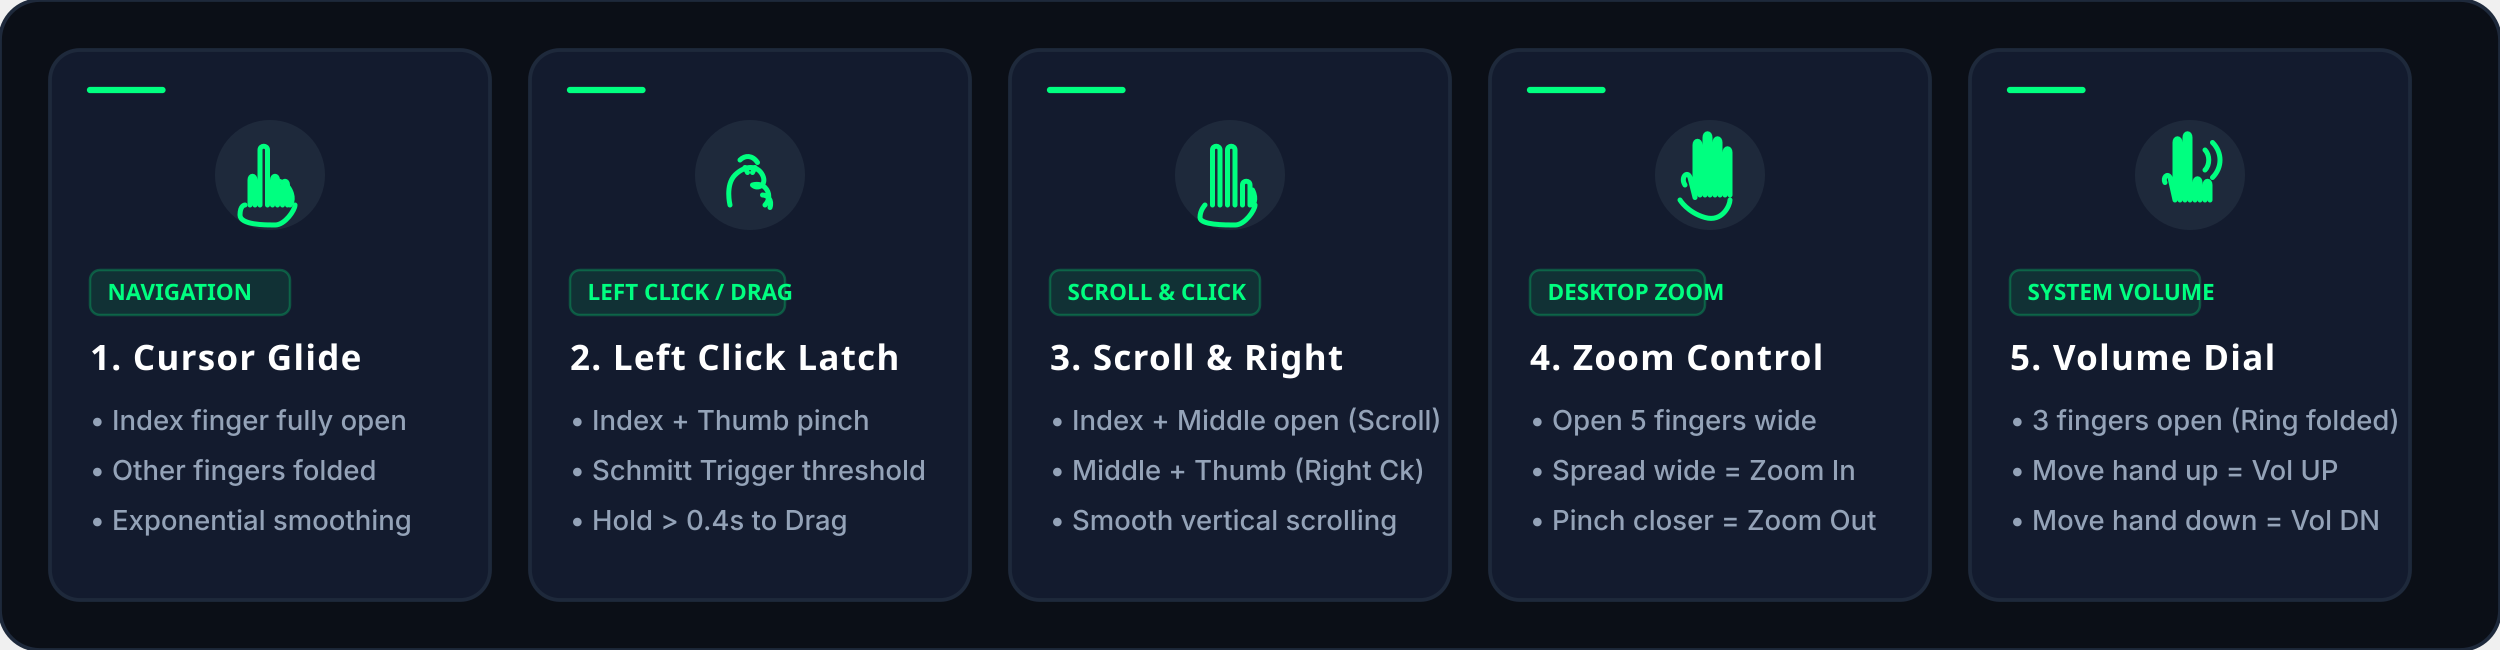
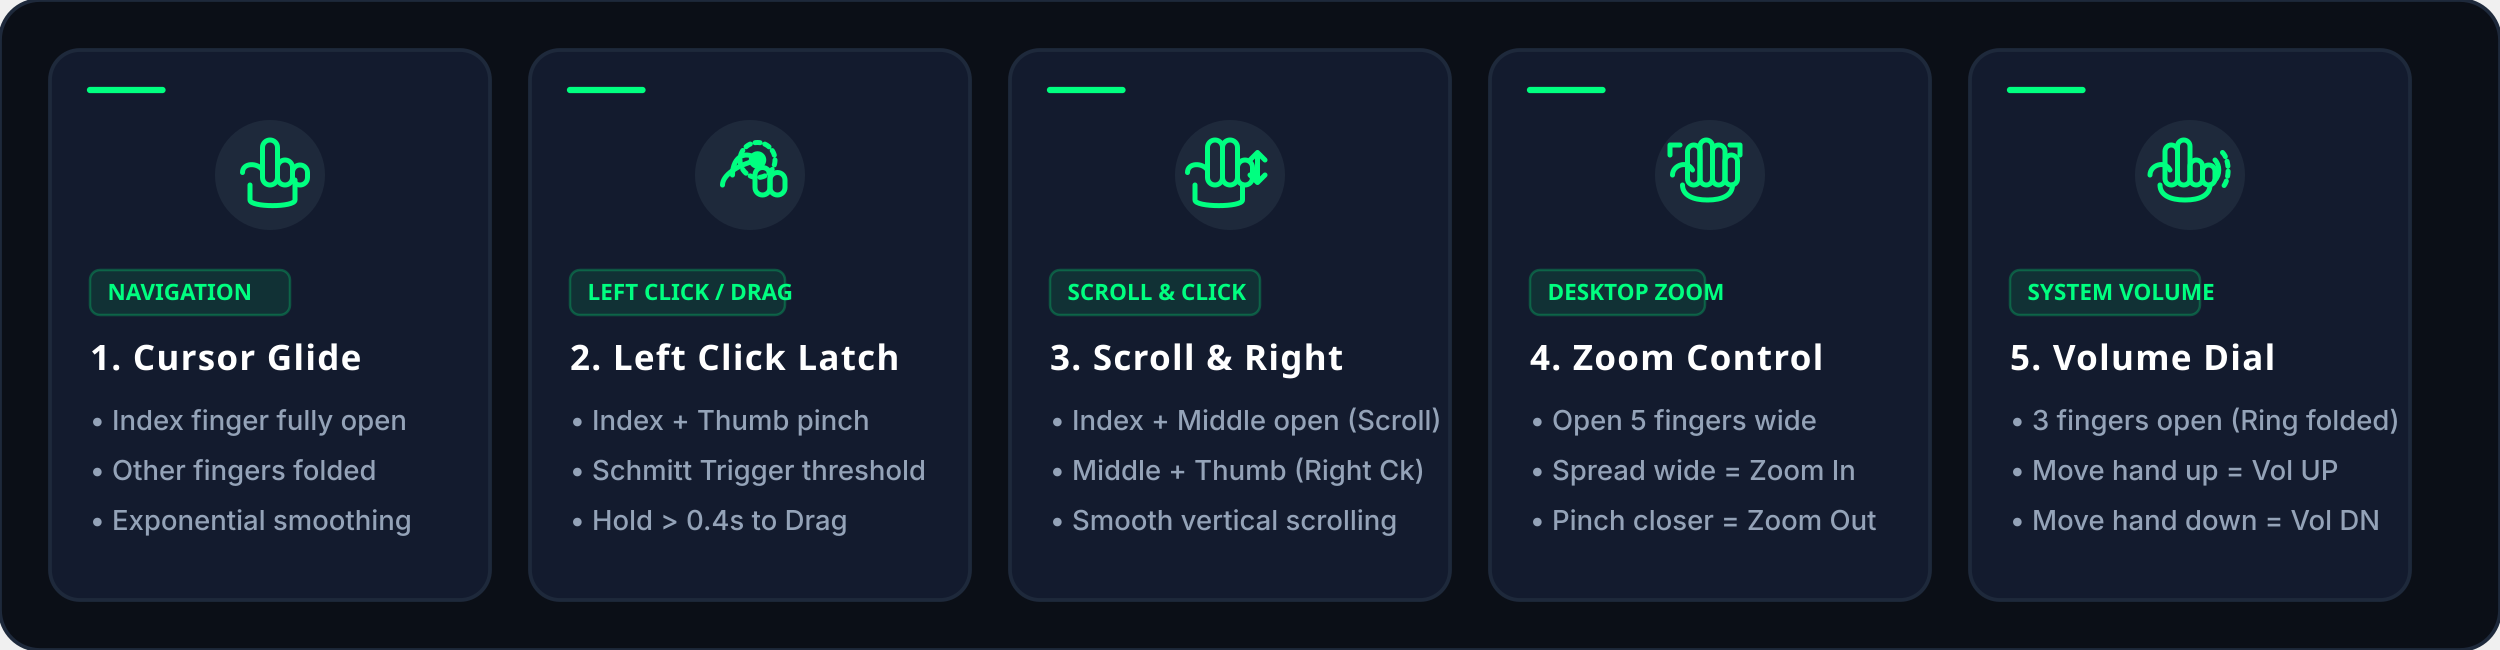
<svg xmlns="http://www.w3.org/2000/svg" viewBox="0 0 1000 260" width="100%">
  <defs>
    <style>
      .bg-rect {
        fill: #0b0f17;
        stroke: #1e293b;
        stroke-width: 1.5;
        rx: 16px;
      }
      .card {
        fill: #131b2e;
        stroke: #1e293b;
        stroke-width: 1.5;
        rx: 12px;
        transition: all 0.3s ease;
      }
      .icon-bg {
        fill: #1e293b;
        rx: 50%;
      }
      .accent-line {
        stroke: #00FF80;
        stroke-width: 2.5;
        stroke-linecap: round;
      }
      .icon-stroke {
        stroke: #00FF80;
        stroke-width: 2;
        stroke-linecap: round;
        stroke-linejoin: round;
        fill: none;
      }
+       .accent-dot {
+         fill: #00FF80;
+       }
      .text-title {
        fill: #ffffff;
        font-family: 'Outfit', 'Segoe UI', -apple-system, sans-serif;
        font-size: 14px;
        font-weight: 700;
        letter-spacing: 0.5px;
      }
      .text-bullet {
        fill: #94a3b8;
        font-family: 'Inter', 'Segoe UI', -apple-system, sans-serif;
        font-size: 11px;
        font-weight: 500;
      }
      .text-tag {
        fill: #00FF80;
        font-family: 'Outfit', 'Segoe UI', -apple-system, sans-serif;
        font-size: 9px;
        font-weight: 800;
      }
      .tag-bg {
        fill: rgba(0, 255, 128, 0.1);
        stroke: rgba(0, 255, 128, 0.25);
        stroke-width: 1;
        rx: 4px;
      }

      /* Light Theme Responsive Styles */
      @media (prefers-color-scheme: light) {
        .bg-rect {
          fill: #f8fafc;
          stroke: #e2e8f0;
        }
        .card {
          fill: #ffffff;
          stroke: #cbd5e1;
        }
        .icon-bg {
          fill: #f1f5f9;
        }
        .accent-line {
          stroke: #059669;
        }
        .icon-stroke {
          stroke: #059669;
        }
+         .accent-dot {
+           fill: #059669;
+         }
        .text-title {
          fill: #0f172a;
        }
        .text-bullet {
          fill: #475569;
        }
        .text-tag {
          fill: #059669;
        }
        .tag-bg {
          fill: rgba(5, 150, 105, 0.08);
          stroke: rgba(5, 150, 105, 0.2);
        }
      }
    </style>
  </defs>
  <rect class="bg-rect" width="1000" height="260" />
  <g transform="translate(20, 20)">
    <rect class="card" width="176" height="220" />
    <line class="accent-line" x1="16" y1="16" x2="45" y2="16" />
    <g transform="translate(68, 30)">
      <circle class="icon-bg" cx="20" cy="20" r="22" />
-       <path class="icon-stroke" d="M12,32 C12,32 12,24 12,22 C12,20 14,20 14,22 L14,32 M16,32 L16,10 C16,8 19,8 19,10 L19,32 M21,32 L21,22 C21,20 23,20 23,22 L23,32 M25,32 L25,24 C25,22 27,22 27,24 L27,32 M28,32 C28,32 30,30 28,26 C26,22 21,22 21,22" />
-       <path class="icon-stroke" d="M10,32 C10,32 8,32 8,36 C8,40 18,40 22,40 C26,40 30,34 30,32" />
+       <g transform="translate(2, 2)">
+         <rect class="icon-stroke" x="15" y="4" width="6" height="18" rx="3" />
+         <rect class="icon-stroke" x="21" y="12" width="6" height="10" rx="3" />
+         <rect class="icon-stroke" x="27" y="14" width="6" height="8" rx="3" />
+         <path class="icon-stroke" d="M7,17 C7,13 13,13 15,16" />
+         <path class="icon-stroke" d="M10,22 L10,28 C10,31 28,31 28,28 L28,20" />
+       </g>
    </g>
    <rect class="tag-bg" x="16" y="88" width="80" height="18" />
    <text class="text-tag" x="23" y="100">NAVIGATION</text>
    <text class="text-title" x="16" y="128">1. Cursor Glide</text>
    <text class="text-bullet" x="16" y="152">• Index finger fully open</text>
    <text class="text-bullet" x="16" y="172">• Other fingers folded</text>
    <text class="text-bullet" x="16" y="192">• Exponential smoothing</text>
  </g>
  <g transform="translate(212, 20)">
    <rect class="card" width="176" height="220" />
    <line class="accent-line" x1="16" y1="16" x2="45" y2="16" />
    <g transform="translate(68, 30)">
      <circle class="icon-bg" cx="20" cy="20" r="22" />
-       <path class="icon-stroke" d="M12,32 C12,32 10,24 14,20 C18,16 23,16 25,20 C27,24 23,26 21,24 M16,14 C18,12 21,12 23,15 M21,24 C21,24 24,23 26,25 C28,27 28,30 26,32 M25,28 C27,28 29,30 28,33" />
-       <path class="icon-stroke" d="M18,17 L19,19" stroke-width="1.5" />
-       <path class="icon-stroke" d="M22,17 L21,19" stroke-width="1.5" />
+       <g transform="translate(2, 2)">
+         <path class="icon-stroke" d="M11,18 C11,10 17,8 21,12" />
+         <path class="icon-stroke" d="M7,22 C7,18 13,14 21,12" />
+         <rect class="icon-stroke" x="20" y="15" width="6" height="11" rx="3" />
+         <rect class="icon-stroke" x="26" y="17" width="6" height="9" rx="3" />
+         <circle class="accent-dot" cx="21" cy="12" r="3.5" />
+         <circle class="icon-stroke" cx="21" cy="12" r="7" stroke-dasharray="2,2" />
+       </g>
    </g>
    <rect class="tag-bg" x="16" y="88" width="86" height="18" />
    <text class="text-tag" x="23" y="100">LEFT CLICK / DRAG</text>
    <text class="text-title" x="16" y="128">2. Left Click Latch</text>
    <text class="text-bullet" x="16" y="152">• Index + Thumb pinch</text>
    <text class="text-bullet" x="16" y="172">• Schmitt Trigger threshold</text>
    <text class="text-bullet" x="16" y="192">• Hold &gt; 0.4s to Drag</text>
  </g>
  <g transform="translate(404, 20)">
    <rect class="card" width="176" height="220" />
    <line class="accent-line" x1="16" y1="16" x2="45" y2="16" />
    <g transform="translate(68, 30)">
      <circle class="icon-bg" cx="20" cy="20" r="22" />
-       <path class="icon-stroke" d="M13,32 L13,10 C13,8 16,8 16,10 L16,32 M19,32 L19,10 C19,8 22,8 22,10 L22,32 M25,32 L25,24 C25,22 28,22 28,24 L28,32 M29,32 C29,32 31,30 29,26 M10,32 C10,32 8,34 8,37 C8,40 18,40 22,40 C26,40 30,34 30,32" />
+       <g transform="translate(-2, 2)">
+         <rect class="icon-stroke" x="13" y="4" width="6" height="18" rx="3" />
+         <rect class="icon-stroke" x="19" y="4" width="6" height="18" rx="3" />
+         <rect class="icon-stroke" x="25" y="12" width="6" height="10" rx="3" />
+         <path class="icon-stroke" d="M5,17 C5,13 11,13 13,16" />
+         <path class="icon-stroke" d="M8,22 L8,28 C8,31 27,31 27,28 L27,22" />
+         <path class="icon-stroke" d="M33,9 L33,21 M30,12 L33,9 L36,12 M30,18 L33,21 L36,18" stroke-width="1.5" />
+       </g>
    </g>
    <rect class="tag-bg" x="16" y="88" width="84" height="18" />
    <text class="text-tag" x="23" y="100">SCROLL &amp; CLICK</text>
    <text class="text-title" x="16" y="128">3. Scroll &amp; Right</text>
    <text class="text-bullet" x="16" y="152">• Index + Middle open (Scroll)</text>
    <text class="text-bullet" x="16" y="172">• Middle + Thumb (Right Ck)</text>
    <text class="text-bullet" x="16" y="192">• Smooth vertical scrolling</text>
  </g>
  <g transform="translate(596, 20)">
    <rect class="card" width="176" height="220" />
    <line class="accent-line" x1="16" y1="16" x2="45" y2="16" />
    <g transform="translate(68, 30)">
      <circle class="icon-bg" cx="20" cy="20" r="22" />
-       <path class="icon-stroke" d="M10,24 C8,21 11,18 12,21 L14,29 M14,29 L14,8 C14,6 16,6 16,8 L16,28 M18,28 L18,5 C18,3 20,3 20,5 L20,28 M22,28 L22,7 C22,5 24,5 24,7 L24,28 M26,28 L26,11 C26,9 28,9 28,11 L28,28 M8,30 C8,30 11,35 18,37 C25,39 28,32 28,30" />
+       <g transform="translate(0, 2)">
+         <path class="icon-stroke" d="M5,18 C5,14 11,12 13,16" />
+         <rect class="icon-stroke" x="11" y="6" width="5" height="16" rx="2.5" />
+         <rect class="icon-stroke" x="16" y="4" width="5" height="18" rx="2.5" />
+         <rect class="icon-stroke" x="21" y="6" width="5" height="16" rx="2.5" />
+         <rect class="icon-stroke" x="26" y="10" width="5" height="12" rx="2.5" />
+         <path class="icon-stroke" d="M9,22 C9,26 13,28 19,28 C25,28 29,26 29,22" />
+         <path class="icon-stroke" d="M4,6 L8,6 M4,6 L4,10 M32,6 L28,6 M32,6 L32,10" stroke-width="1.5" />
+       </g>
    </g>
    <rect class="tag-bg" x="16" y="88" width="70" height="18" />
    <text class="text-tag" x="23" y="100">DESKTOP ZOOM</text>
    <text class="text-title" x="16" y="128">4. Zoom Control</text>
    <text class="text-bullet" x="16" y="152">• Open 5 fingers wide</text>
    <text class="text-bullet" x="16" y="172">• Spread wide = Zoom In</text>
    <text class="text-bullet" x="16" y="192">• Pinch closer = Zoom Out</text>
  </g>
  <g transform="translate(788, 20)">
    <rect class="card" width="176" height="220" />
    <line class="accent-line" x1="16" y1="16" x2="45" y2="16" />
    <g transform="translate(68, 30)">
      <circle class="icon-bg" cx="20" cy="20" r="22" />
-       <path class="icon-stroke" d="M10,23 C9,21 11,19 12,21 L14,30 M14,30 L14,7 C14,5 16,5 16,7 L16,30 M18,30 L18,5 C18,3 20,3 20,5 L20,30 M22,30 L22,23 C22,21 24,21 24,23 L24,30 M26,30 L26,24 C26,22 28,22 28,24 L28,30" />
-       <path class="icon-stroke" d="M26,10 C28,12 28,16 26,18" stroke-width="1.5" />
-       <path class="icon-stroke" d="M29,7 C33,11 33,17 29,21" stroke-width="1.5" />
+       <g transform="translate(-1, 2)">
+         <path class="icon-stroke" d="M5,18 C5,14 11,12 13,16" />
+         <rect class="icon-stroke" x="11" y="6" width="5" height="16" rx="2.5" />
+         <rect class="icon-stroke" x="16" y="4" width="5" height="18" rx="2.5" />
+         <rect class="icon-stroke" x="21" y="12" width="5" height="10" rx="2.5" />
+         <rect class="icon-stroke" x="26" y="14" width="5" height="8" rx="2.5" />
+         <path class="icon-stroke" d="M9,22 C9,26 13,28 19,28 C25,28 29,26 29,22" />
+         <path class="icon-stroke" d="M31,12 C33,14 33,18 31,20" stroke-width="1.5" />
+         <path class="icon-stroke" d="M34,9 C37,12 37,20 34,23" stroke-width="1.5" stroke-dasharray="2,2" />
+       </g>
    </g>
    <rect class="tag-bg" x="16" y="88" width="76" height="18" />
    <text class="text-tag" x="23" y="100">SYSTEM VOLUME</text>
    <text class="text-title" x="16" y="128">5. Volume Dial</text>
    <text class="text-bullet" x="16" y="152">• 3 fingers open (Ring folded)</text>
    <text class="text-bullet" x="16" y="172">• Move hand up = Vol UP</text>
    <text class="text-bullet" x="16" y="192">• Move hand down = Vol DN</text>
  </g>
</svg>
